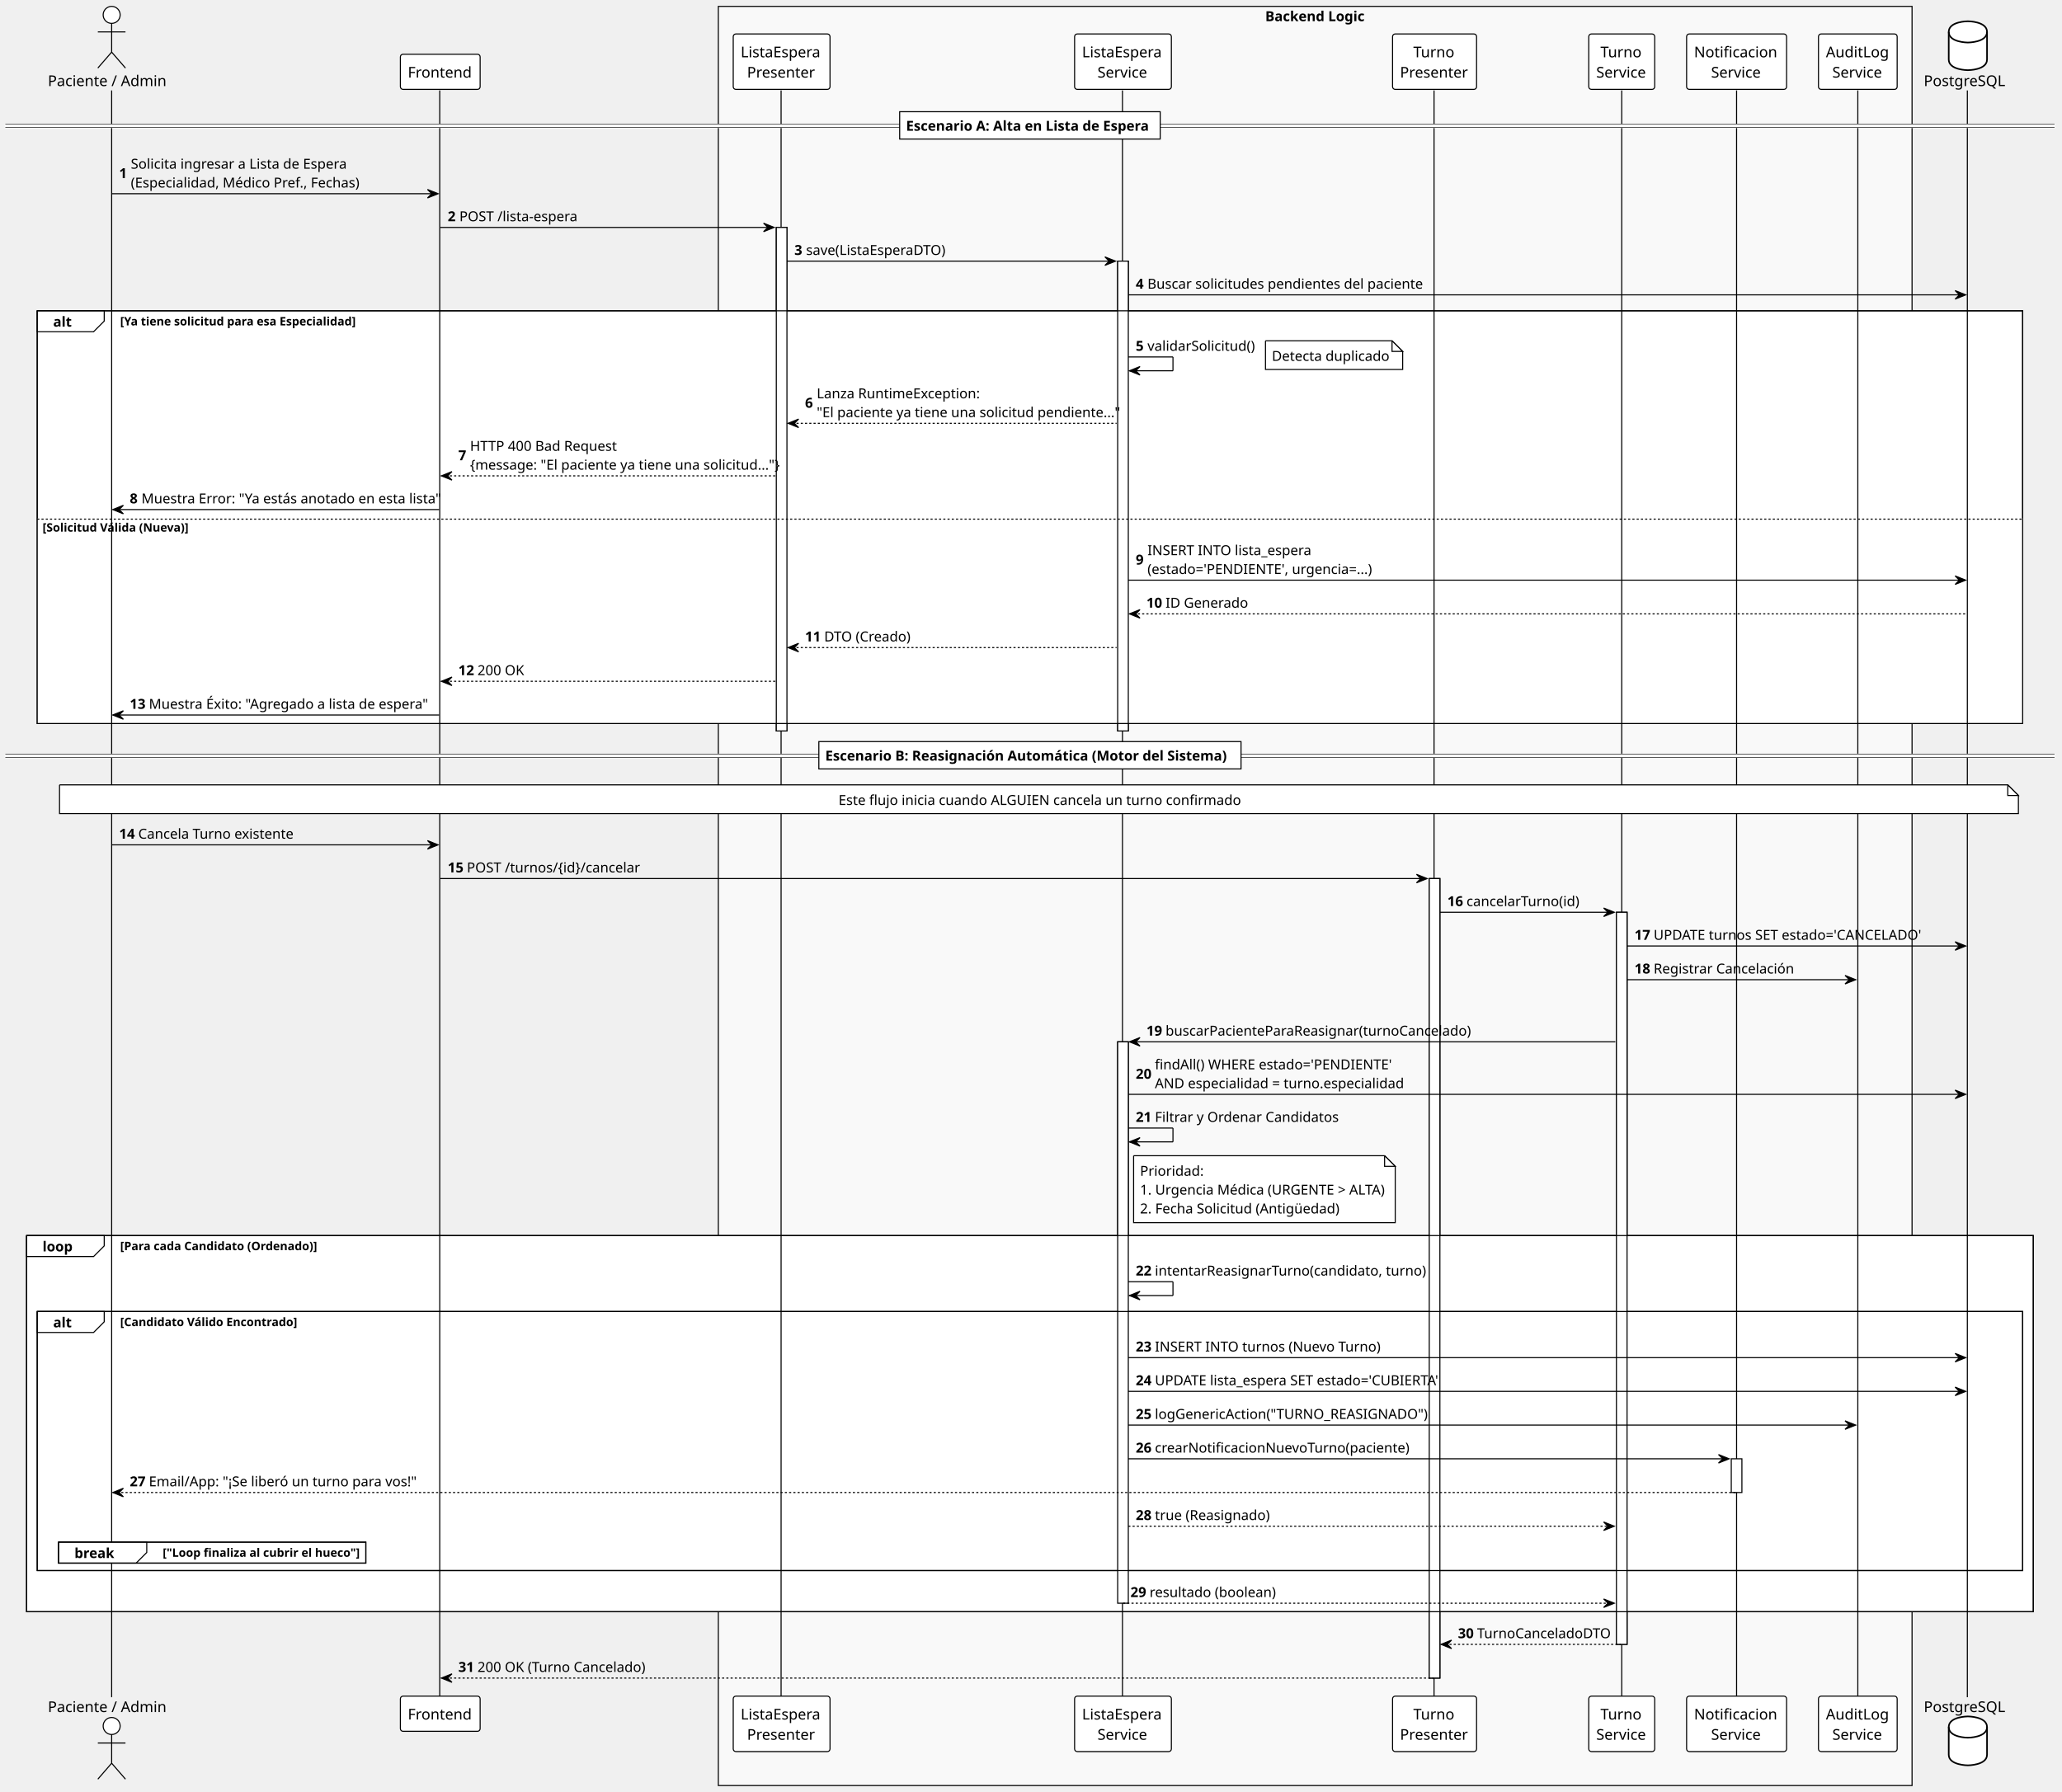
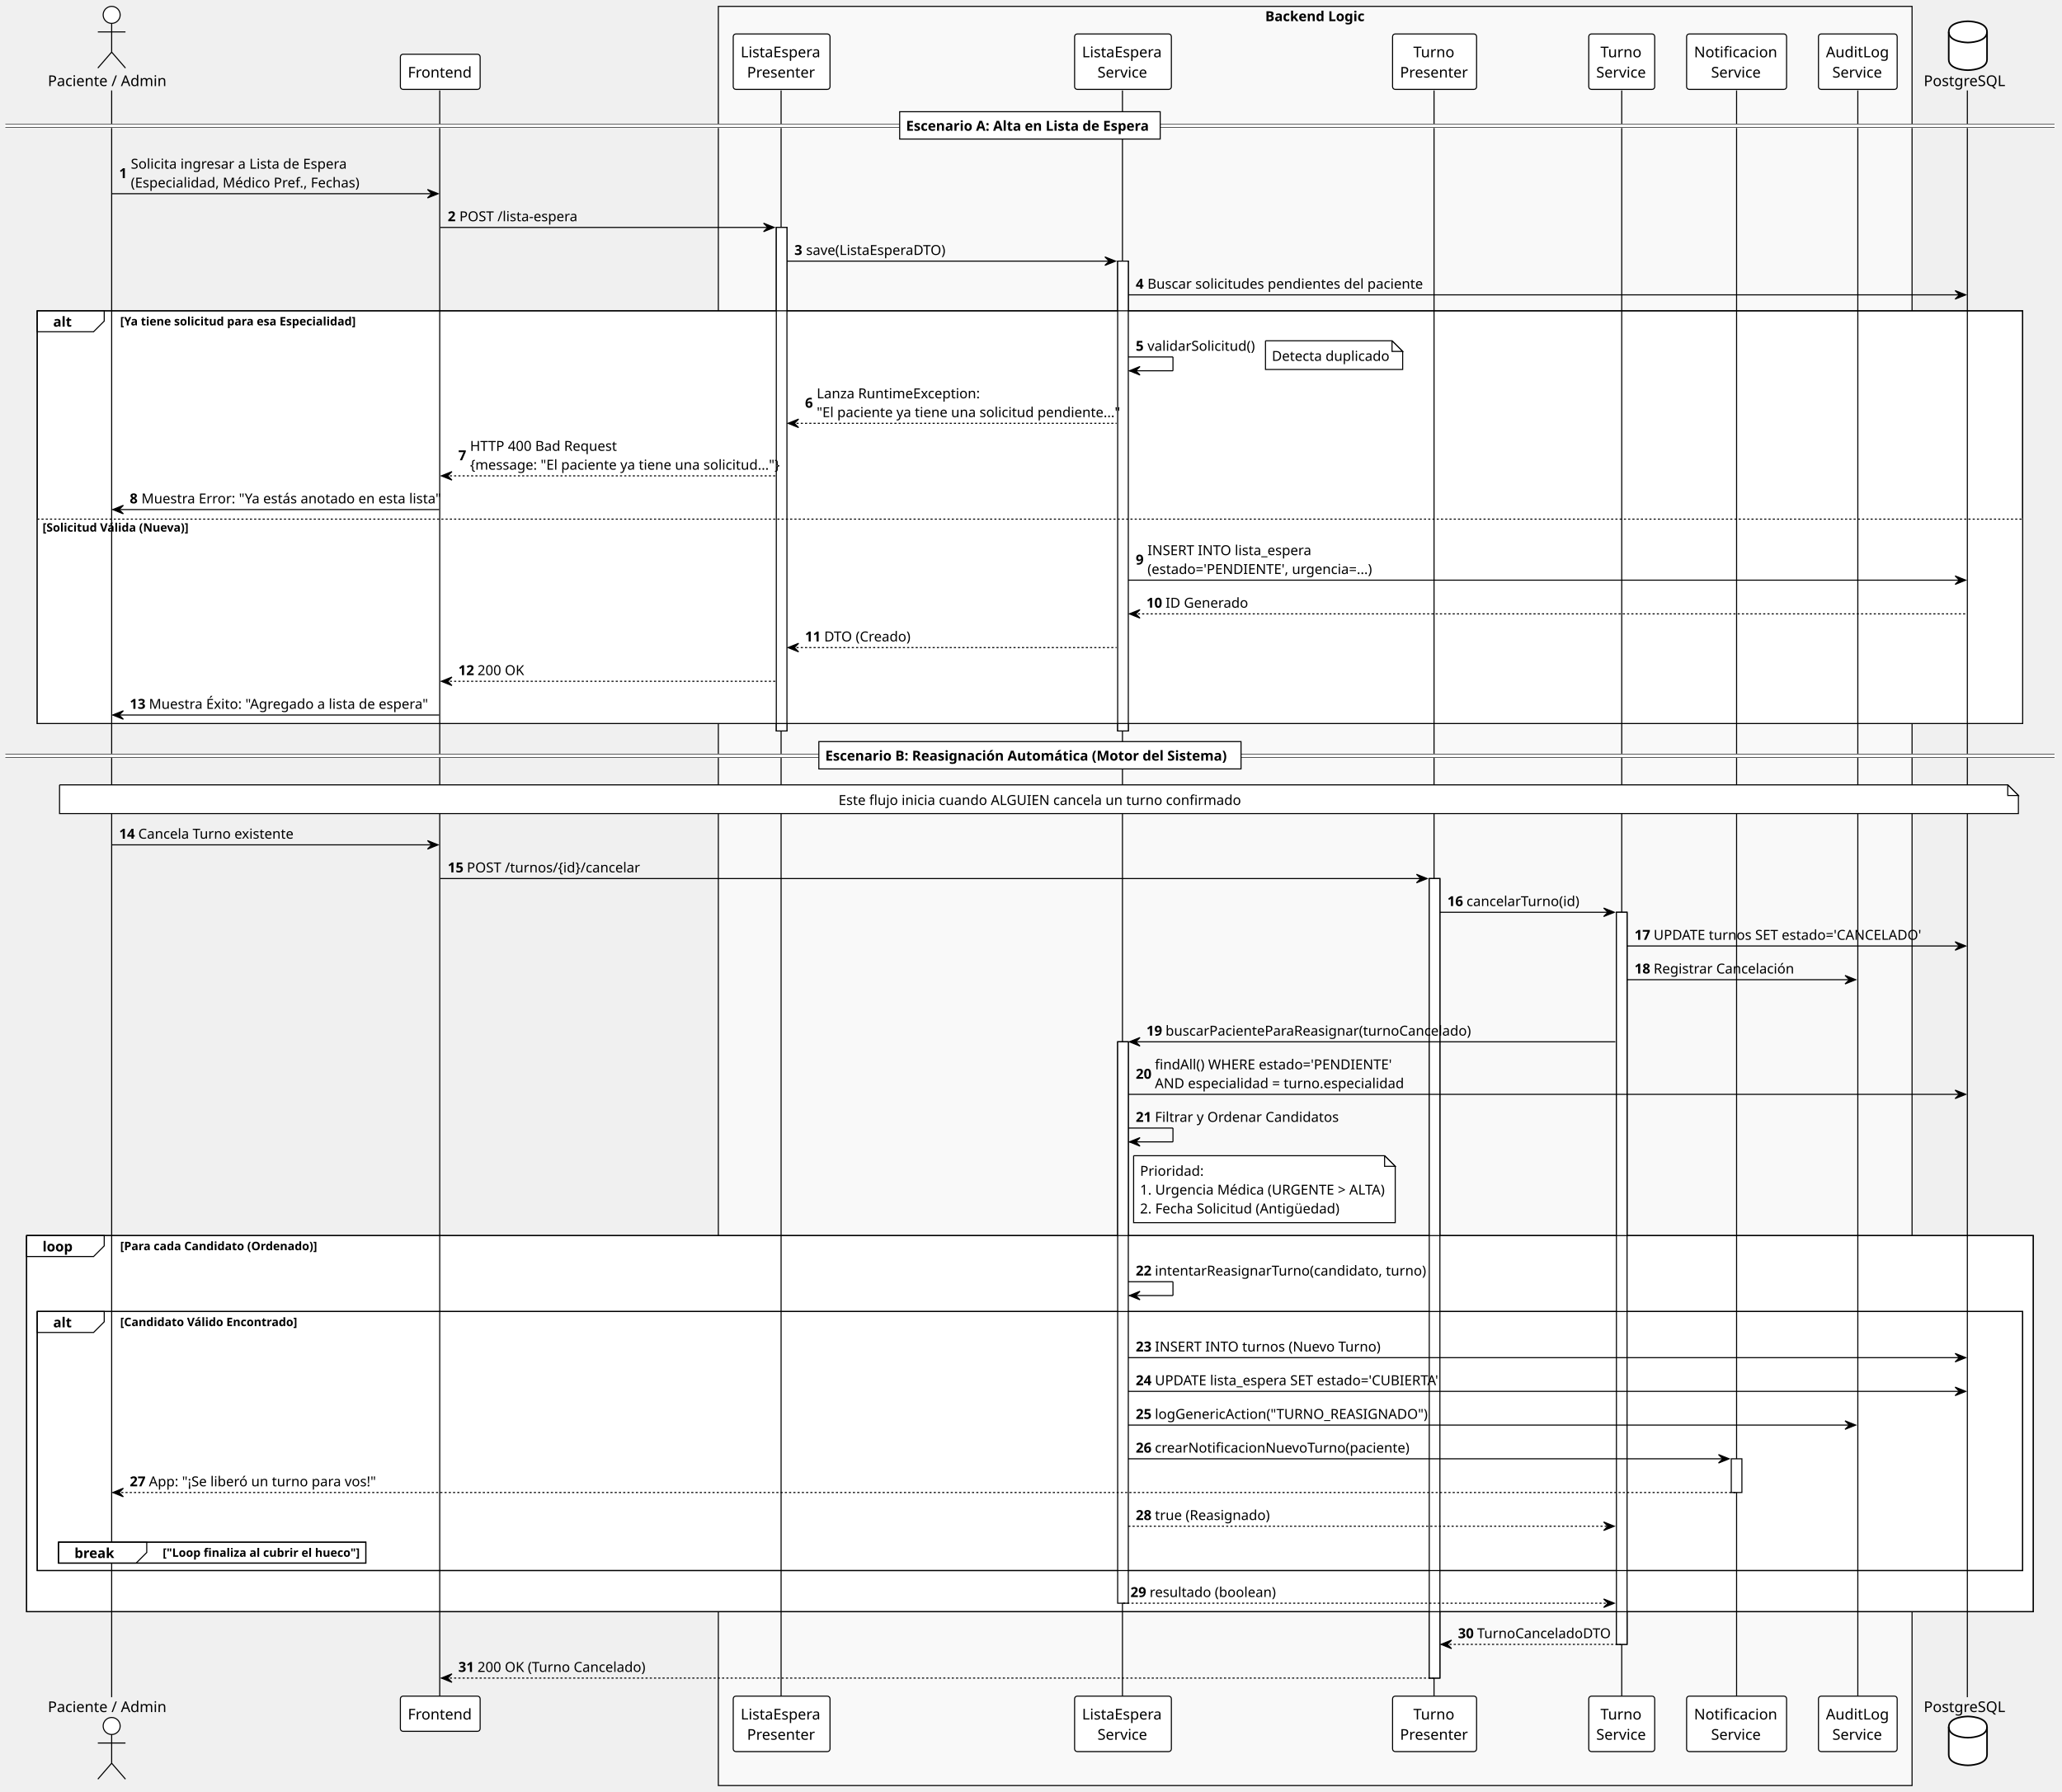
<svg xmlns="http://www.w3.org/2000/svg" contentStyleType="text/css" height="1685px" preserveAspectRatio="none" style="width:1939px;height:1685px;background:#FFFFFF;" version="1.1" viewBox="0 0 1939 1685" width="1939px" zoomAndPan="magnify">
  <defs />
  <g>
    <rect fill="#F9F9F9" height="1673.301" style="stroke:#000000;stroke-width:1.0;" width="1122.5" x="675.5" y="6" />
    <text fill="#000000" font-family="Verdana" font-size="13" font-weight="bold" lengthAdjust="spacing" textLength="94" x="1189.75" y="19.897">Backend Logic</text>
    <rect fill="#FFFFFF" height="473.572" style="stroke:#000000;stroke-width:1.0;" width="10" x="730" y="213.892" />
    <rect fill="#FFFFFF" height="441.866" style="stroke:#000000;stroke-width:1.0;" width="10" x="1051" y="245.598" />
    <rect fill="#FFFFFF" height="528.002" style="stroke:#000000;stroke-width:1.0;" width="10" x="1051" y="979.818" />
    <rect fill="#FFFFFF" height="751.944" style="stroke:#000000;stroke-width:1.0;" width="10" x="1344" y="826.288" />
    <rect fill="#FFFFFF" height="688.532" style="stroke:#000000;stroke-width:1.0;" width="10" x="1520" y="857.994" />
    <rect fill="#FFFFFF" height="31.706" style="stroke:#000000;stroke-width:1.0;" width="10" x="1628" y="1371.996" />
    <rect fill="#FFFFFF" height="388.16" style="stroke:#000000;stroke-width:1.0;" width="1867" x="35" y="292.304" />
    <rect fill="#FFFFFF" height="193.218" style="stroke:none;stroke-width:1.0;" width="1867" x="35" y="487.246" />
    <rect fill="#FFFFFF" height="353.766" style="stroke:#000000;stroke-width:1.0;" width="1887" x="25" y="1162.054" />
    <rect fill="#FFFFFF" height="243.648" style="stroke:#000000;stroke-width:1.0;" width="1867" x="35" y="1233.466" />
    <rect fill="#FFFFFF" height="19.706" style="stroke:#000000;stroke-width:1.0;" width="289" x="55" y="1450.409" />
    <line style="stroke:#000000;stroke-width:1.0;" x1="105" x2="105" y1="85.068" y2="1596.233" />
    <line style="stroke:#000000;stroke-width:1.0;" x1="413.5" x2="413.5" y1="85.068" y2="1596.233" />
    <line style="stroke:#000000;stroke-width:1.0;" x1="734.5" x2="734.5" y1="85.068" y2="1596.233" />
    <line style="stroke:#000000;stroke-width:1.0;" x1="1055.5" x2="1055.5" y1="85.068" y2="1596.233" />
    <line style="stroke:#000000;stroke-width:1.0;" x1="1348.5" x2="1348.5" y1="85.068" y2="1596.233" />
    <line style="stroke:#000000;stroke-width:1.0;" x1="1525" x2="1525" y1="85.068" y2="1596.233" />
    <line style="stroke:#000000;stroke-width:1.0;" x1="1633" x2="1633" y1="85.068" y2="1596.233" />
    <line style="stroke:#000000;stroke-width:1.0;" x1="1747" x2="1747" y1="85.068" y2="1596.233" />
    <line style="stroke:#000000;stroke-width:1.0;" x1="1850" x2="1850" y1="85.068" y2="1596.233" />
    <text fill="#000000" font-family="Verdana" font-size="14" lengthAdjust="spacing" textLength="114" x="45" y="80.966">Paciente / Admin</text>
    <ellipse cx="105" cy="14" fill="#FFFFFF" rx="8" ry="8" style="stroke:#000000;stroke-width:1.0;" />
    <path d="M105,22 L105,49 M92,30 L118,30 M105,49 L92,64 M105,49 L118,64 " fill="none" style="stroke:#000000;stroke-width:1.0;" />
    <text fill="#000000" font-family="Verdana" font-size="14" lengthAdjust="spacing" textLength="114" x="45" y="1610.198">Paciente / Admin</text>
    <ellipse cx="105" cy="1623.301" fill="#FFFFFF" rx="8" ry="8" style="stroke:#000000;stroke-width:1.0;" />
    <path d="M105,1631.301 L105,1658.301 M92,1639.301 L118,1639.301 M105,1658.301 L92,1673.301 M105,1658.301 L118,1673.301 " fill="none" style="stroke:#000000;stroke-width:1.0;" />
    <rect fill="#FFFFFF" height="33.068" rx="2.5" ry="2.5" style="stroke:#000000;stroke-width:1.0;" width="75" x="376.5" y="51" />
    <text fill="#000000" font-family="Verdana" font-size="14" lengthAdjust="spacing" textLength="61" x="383.5" y="72.966">Frontend</text>
    <rect fill="#FFFFFF" height="33.068" rx="2.5" ry="2.5" style="stroke:#000000;stroke-width:1.0;" width="75" x="376.5" y="1595.233" />
    <text fill="#000000" font-family="Verdana" font-size="14" lengthAdjust="spacing" textLength="61" x="383.5" y="1617.198">Frontend</text>
    <rect fill="#FFFFFF" height="52.136" rx="2.5" ry="2.5" style="stroke:#000000;stroke-width:1.0;" width="91" x="689.5" y="31.932" />
    <text fill="#000000" font-family="Verdana" font-size="14" lengthAdjust="spacing" textLength="77" x="696.5" y="53.898">ListaEspera</text>
    <text fill="#000000" font-family="Verdana" font-size="14" lengthAdjust="spacing" textLength="65" x="702.5" y="72.966">Presenter</text>
    <rect fill="#FFFFFF" height="52.136" rx="2.5" ry="2.5" style="stroke:#000000;stroke-width:1.0;" width="91" x="689.5" y="1595.233" />
    <text fill="#000000" font-family="Verdana" font-size="14" lengthAdjust="spacing" textLength="77" x="696.5" y="1617.198">ListaEspera</text>
    <text fill="#000000" font-family="Verdana" font-size="14" lengthAdjust="spacing" textLength="65" x="702.5" y="1636.266">Presenter</text>
    <rect fill="#FFFFFF" height="52.136" rx="2.5" ry="2.5" style="stroke:#000000;stroke-width:1.0;" width="91" x="1010.5" y="31.932" />
    <text fill="#000000" font-family="Verdana" font-size="14" lengthAdjust="spacing" textLength="77" x="1017.5" y="53.898">ListaEspera</text>
    <text fill="#000000" font-family="Verdana" font-size="14" lengthAdjust="spacing" textLength="48" x="1032" y="72.966">Service</text>
    <rect fill="#FFFFFF" height="52.136" rx="2.5" ry="2.5" style="stroke:#000000;stroke-width:1.0;" width="91" x="1010.5" y="1595.233" />
    <text fill="#000000" font-family="Verdana" font-size="14" lengthAdjust="spacing" textLength="77" x="1017.5" y="1617.198">ListaEspera</text>
    <text fill="#000000" font-family="Verdana" font-size="14" lengthAdjust="spacing" textLength="48" x="1032" y="1636.266">Service</text>
    <rect fill="#FFFFFF" height="52.136" rx="2.5" ry="2.5" style="stroke:#000000;stroke-width:1.0;" width="79" x="1309.5" y="31.932" />
    <text fill="#000000" font-family="Verdana" font-size="14" lengthAdjust="spacing" textLength="40" x="1329" y="53.898">Turno</text>
    <text fill="#000000" font-family="Verdana" font-size="14" lengthAdjust="spacing" textLength="65" x="1316.5" y="72.966">Presenter</text>
    <rect fill="#FFFFFF" height="52.136" rx="2.5" ry="2.5" style="stroke:#000000;stroke-width:1.0;" width="79" x="1309.5" y="1595.233" />
    <text fill="#000000" font-family="Verdana" font-size="14" lengthAdjust="spacing" textLength="40" x="1329" y="1617.198">Turno</text>
    <text fill="#000000" font-family="Verdana" font-size="14" lengthAdjust="spacing" textLength="65" x="1316.5" y="1636.266">Presenter</text>
    <rect fill="#FFFFFF" height="52.136" rx="2.5" ry="2.5" style="stroke:#000000;stroke-width:1.0;" width="62" x="1494" y="31.932" />
    <text fill="#000000" font-family="Verdana" font-size="14" lengthAdjust="spacing" textLength="40" x="1505" y="53.898">Turno</text>
    <text fill="#000000" font-family="Verdana" font-size="14" lengthAdjust="spacing" textLength="48" x="1501" y="72.966">Service</text>
    <rect fill="#FFFFFF" height="52.136" rx="2.5" ry="2.5" style="stroke:#000000;stroke-width:1.0;" width="62" x="1494" y="1595.233" />
    <text fill="#000000" font-family="Verdana" font-size="14" lengthAdjust="spacing" textLength="40" x="1505" y="1617.198">Turno</text>
    <text fill="#000000" font-family="Verdana" font-size="14" lengthAdjust="spacing" textLength="48" x="1501" y="1636.266">Service</text>
    <rect fill="#FFFFFF" height="52.136" rx="2.5" ry="2.5" style="stroke:#000000;stroke-width:1.0;" width="94" x="1586" y="31.932" />
    <text fill="#000000" font-family="Verdana" font-size="14" lengthAdjust="spacing" textLength="80" x="1593" y="53.898">Notificacion</text>
    <text fill="#000000" font-family="Verdana" font-size="14" lengthAdjust="spacing" textLength="48" x="1609" y="72.966">Service</text>
    <rect fill="#FFFFFF" height="52.136" rx="2.5" ry="2.5" style="stroke:#000000;stroke-width:1.0;" width="94" x="1586" y="1595.233" />
    <text fill="#000000" font-family="Verdana" font-size="14" lengthAdjust="spacing" textLength="80" x="1593" y="1617.198">Notificacion</text>
    <text fill="#000000" font-family="Verdana" font-size="14" lengthAdjust="spacing" textLength="48" x="1609" y="1636.266">Service</text>
    <rect fill="#FFFFFF" height="52.136" rx="2.5" ry="2.5" style="stroke:#000000;stroke-width:1.0;" width="74" x="1710" y="31.932" />
    <text fill="#000000" font-family="Verdana" font-size="14" lengthAdjust="spacing" textLength="60" x="1717" y="53.898">AuditLog</text>
    <text fill="#000000" font-family="Verdana" font-size="14" lengthAdjust="spacing" textLength="48" x="1723" y="72.966">Service</text>
    <rect fill="#FFFFFF" height="52.136" rx="2.5" ry="2.5" style="stroke:#000000;stroke-width:1.0;" width="74" x="1710" y="1595.233" />
    <text fill="#000000" font-family="Verdana" font-size="14" lengthAdjust="spacing" textLength="60" x="1717" y="1617.198">AuditLog</text>
    <text fill="#000000" font-family="Verdana" font-size="14" lengthAdjust="spacing" textLength="48" x="1723" y="1636.266">Service</text>
    <text fill="#000000" font-family="Verdana" font-size="14" lengthAdjust="spacing" textLength="77" x="1809" y="80.966">PostgreSQL</text>
    <path d="M1832.5,30 C1832.5,20 1850.5,20 1850.5,20 C1850.5,20 1868.5,20 1868.5,30 L1868.5,56 C1868.5,66 1850.5,66 1850.5,66 C1850.5,66 1832.5,66 1832.5,56 L1832.5,30 " fill="#FFFFFF" style="stroke:#000000;stroke-width:1.5;" />
    <path d="M1832.5,30 C1832.5,40 1850.5,40 1850.5,40 C1850.5,40 1868.5,40 1868.5,30 " fill="none" style="stroke:#000000;stroke-width:1.5;" />
    <text fill="#000000" font-family="Verdana" font-size="14" lengthAdjust="spacing" textLength="77" x="1809" y="1610.198">PostgreSQL</text>
    <path d="M1832.5,1624.301 C1832.5,1614.301 1850.5,1614.301 1850.5,1614.301 C1850.5,1614.301 1868.5,1614.301 1868.5,1624.301 L1868.5,1650.301 C1868.5,1660.301 1850.5,1660.301 1850.5,1660.301 C1850.5,1660.301 1832.5,1660.301 1832.5,1650.301 L1832.5,1624.301 " fill="#FFFFFF" style="stroke:#000000;stroke-width:1.5;" />
    <path d="M1832.5,1624.301 C1832.5,1634.301 1850.5,1634.301 1850.5,1634.301 C1850.5,1634.301 1868.5,1634.301 1868.5,1624.301 " fill="none" style="stroke:#000000;stroke-width:1.5;" />
    <rect fill="#FFFFFF" height="473.572" style="stroke:#000000;stroke-width:1.0;" width="10" x="730" y="213.892" />
    <rect fill="#FFFFFF" height="441.866" style="stroke:#000000;stroke-width:1.0;" width="10" x="1051" y="245.598" />
    <rect fill="#FFFFFF" height="528.002" style="stroke:#000000;stroke-width:1.0;" width="10" x="1051" y="979.818" />
    <rect fill="#FFFFFF" height="751.944" style="stroke:#000000;stroke-width:1.0;" width="10" x="1344" y="826.288" />
    <rect fill="#FFFFFF" height="688.532" style="stroke:#000000;stroke-width:1.0;" width="10" x="1520" y="857.994" />
    <rect fill="#FFFFFF" height="31.706" style="stroke:#000000;stroke-width:1.0;" width="10" x="1628" y="1371.996" />
    <rect fill="#FFFFFF" height="3" style="stroke:#FFFFFF;stroke-width:1.0;" width="1927" x="5" y="116.921" />
    <line style="stroke:#000000;stroke-width:0.5;" x1="5" x2="1932" y1="116.921" y2="116.921" />
    <line style="stroke:#000000;stroke-width:0.5;" x1="5" x2="1932" y1="119.921" y2="119.921" />
    <rect fill="#FFFFFF" height="25.706" style="stroke:#000000;stroke-width:1.0;" width="245" x="846" y="105.068" />
    <text fill="#000000" font-family="Verdana" font-size="13" font-weight="bold" lengthAdjust="spacing" textLength="228" x="852" y="122.965">Escenario A: Alta en Lista de Espera</text>
    <polygon fill="#000000" points="402,178.186,412,182.186,402,186.186,406,182.186" style="stroke:#000000;stroke-width:1.0;" />
    <line style="stroke:#000000;stroke-width:1.0;" x1="105" x2="408" y1="182.186" y2="182.186" />
    <text fill="#000000" font-family="Verdana" font-size="13" font-weight="bold" lengthAdjust="spacing" textLength="7" x="112" y="167.524">1</text>
    <text fill="#000000" font-family="Verdana" font-size="13" lengthAdjust="spacing" textLength="196" x="123" y="158.671">Solicita ingresar a Lista de Espera</text>
    <text fill="#000000" font-family="Verdana" font-size="13" lengthAdjust="spacing" textLength="208" x="123" y="176.377">(Especialidad, Médico Pref., Fechas)</text>
    <polygon fill="#000000" points="718,209.892,728,213.892,718,217.892,722,213.892" style="stroke:#000000;stroke-width:1.0;" />
    <line style="stroke:#000000;stroke-width:1.0;" x1="414" x2="724" y1="213.892" y2="213.892" />
    <text fill="#000000" font-family="Verdana" font-size="13" font-weight="bold" lengthAdjust="spacing" textLength="7" x="421" y="208.083">2</text>
    <text fill="#000000" font-family="Verdana" font-size="13" lengthAdjust="spacing" textLength="108" x="432" y="208.083">POST /lista-espera</text>
    <polygon fill="#000000" points="1039,241.598,1049,245.598,1039,249.598,1043,245.598" style="stroke:#000000;stroke-width:1.0;" />
    <line style="stroke:#000000;stroke-width:1.0;" x1="740" x2="1045" y1="245.598" y2="245.598" />
    <text fill="#000000" font-family="Verdana" font-size="13" font-weight="bold" lengthAdjust="spacing" textLength="7" x="747" y="239.789">3</text>
    <text fill="#000000" font-family="Verdana" font-size="13" lengthAdjust="spacing" textLength="129" x="758" y="239.789">save(ListaEsperaDTO)</text>
    <polygon fill="#000000" points="1838.5,273.304,1848.5,277.304,1838.5,281.304,1842.5,277.304" style="stroke:#000000;stroke-width:1.0;" />
    <line style="stroke:#000000;stroke-width:1.0;" x1="1061" x2="1844.5" y1="277.304" y2="277.304" />
    <text fill="#000000" font-family="Verdana" font-size="13" font-weight="bold" lengthAdjust="spacing" textLength="7" x="1068" y="271.495">4</text>
    <text fill="#000000" font-family="Verdana" font-size="13" lengthAdjust="spacing" textLength="251" x="1079" y="271.495">Buscar solicitudes pendientes del paciente</text>
    <path d="M35,292.304 L98,292.304 L98,302.01 L88,312.01 L35,312.01 L35,292.304 " fill="#FFFFFF" style="stroke:#000000;stroke-width:1.0;" />
    <rect fill="none" height="388.16" style="stroke:#000000;stroke-width:1.0;" width="1867" x="35" y="292.304" />
    <text fill="#000000" font-family="Verdana" font-size="13" font-weight="bold" lengthAdjust="spacing" textLength="18" x="50" y="307.201">alt</text>
    <text fill="#000000" font-family="Verdana" font-size="11" font-weight="bold" lengthAdjust="spacing" textLength="225" x="113" y="306.063">[Ya tiene solicitud para esa Especialidad]</text>
    <line style="stroke:#000000;stroke-width:1.0;" x1="1061" x2="1103" y1="335.716" y2="335.716" />
    <line style="stroke:#000000;stroke-width:1.0;" x1="1103" x2="1103" y1="335.716" y2="348.716" />
    <line style="stroke:#000000;stroke-width:1.0;" x1="1062" x2="1103" y1="348.716" y2="348.716" />
    <polygon fill="#000000" points="1072,344.716,1062,348.716,1072,352.716,1068,348.716" style="stroke:#000000;stroke-width:1.0;" />
    <text fill="#000000" font-family="Verdana" font-size="13" font-weight="bold" lengthAdjust="spacing" textLength="7" x="1068" y="329.907">5</text>
    <text fill="#000000" font-family="Verdana" font-size="13" lengthAdjust="spacing" textLength="99" x="1079" y="329.907">validarSolicitud()</text>
    <path d="M1190,320.51 L1190,347.51 L1319,347.51 L1319,330.51 L1309,320.51 L1190,320.51 " fill="#FFFFFF" style="stroke:#000000;stroke-width:1.0;" />
    <path d="M1309,320.51 L1309,330.51 L1319,330.51 L1309,320.51 " fill="#FFFFFF" style="stroke:#000000;stroke-width:1.0;" />
    <text fill="#000000" font-family="Verdana" font-size="13" lengthAdjust="spacing" textLength="108" x="1196" y="339.407">Detecta duplicado</text>
    <polygon fill="#000000" points="751,394.128,741,398.128,751,402.128,747,398.128" style="stroke:#000000;stroke-width:1.0;" />
    <line style="stroke:#000000;stroke-width:1.0;stroke-dasharray:2.0,2.0;" x1="745" x2="1050" y1="398.128" y2="398.128" />
    <text fill="#000000" font-family="Verdana" font-size="13" font-weight="bold" lengthAdjust="spacing" textLength="7" x="757" y="383.466">6</text>
    <text fill="#000000" font-family="Verdana" font-size="13" lengthAdjust="spacing" textLength="151" x="768" y="374.613">Lanza RuntimeException:</text>
    <text fill="#000000" font-family="Verdana" font-size="13" lengthAdjust="spacing" textLength="276" x="768" y="392.319">"El paciente ya tiene una solicitud pendiente..."</text>
    <polygon fill="#000000" points="425,443.54,415,447.54,425,451.54,421,447.54" style="stroke:#000000;stroke-width:1.0;" />
    <line style="stroke:#000000;stroke-width:1.0;stroke-dasharray:2.0,2.0;" x1="419" x2="729" y1="447.54" y2="447.54" />
    <text fill="#000000" font-family="Verdana" font-size="13" font-weight="bold" lengthAdjust="spacing" textLength="7" x="431" y="432.878">7</text>
    <text fill="#000000" font-family="Verdana" font-size="13" lengthAdjust="spacing" textLength="134" x="442" y="424.025">HTTP 400 Bad Request</text>
    <text fill="#000000" font-family="Verdana" font-size="13" lengthAdjust="spacing" textLength="281" x="442" y="441.731">{message: "El paciente ya tiene una solicitud..."}</text>
    <polygon fill="#000000" points="116,475.246,106,479.246,116,483.246,112,479.246" style="stroke:#000000;stroke-width:1.0;" />
    <line style="stroke:#000000;stroke-width:1.0;" x1="110" x2="413" y1="479.246" y2="479.246" />
    <text fill="#000000" font-family="Verdana" font-size="13" font-weight="bold" lengthAdjust="spacing" textLength="7" x="122" y="473.437">8</text>
    <text fill="#000000" font-family="Verdana" font-size="13" lengthAdjust="spacing" textLength="274" x="133" y="473.437">Muestra Error: "Ya estás anotado en esta lista"</text>
    <line style="stroke:#000000;stroke-width:1.0;stroke-dasharray:2.0,2.0;" x1="35" x2="1902" y1="488.246" y2="488.246" />
    <text fill="#000000" font-family="Verdana" font-size="11" font-weight="bold" lengthAdjust="spacing" textLength="139" x="40" y="500.005">[Solicitud Válida (Nueva)]</text>
    <polygon fill="#000000" points="1838.5,541.64,1848.5,545.64,1838.5,549.64,1842.5,545.64" style="stroke:#000000;stroke-width:1.0;" />
    <line style="stroke:#000000;stroke-width:1.0;" x1="1061" x2="1844.5" y1="545.64" y2="545.64" />
    <text fill="#000000" font-family="Verdana" font-size="13" font-weight="bold" lengthAdjust="spacing" textLength="7" x="1068" y="530.978">9</text>
    <text fill="#000000" font-family="Verdana" font-size="13" lengthAdjust="spacing" textLength="150" x="1079" y="522.125">INSERT INTO lista_espera</text>
    <text fill="#000000" font-family="Verdana" font-size="13" lengthAdjust="spacing" textLength="205" x="1079" y="539.831">(estado='PENDIENTE', urgencia=...)</text>
    <polygon fill="#000000" points="1072,573.346,1062,577.346,1072,581.346,1068,577.346" style="stroke:#000000;stroke-width:1.0;" />
    <line style="stroke:#000000;stroke-width:1.0;stroke-dasharray:2.0,2.0;" x1="1066" x2="1849.5" y1="577.346" y2="577.346" />
    <text fill="#000000" font-family="Verdana" font-size="13" font-weight="bold" lengthAdjust="spacing" textLength="14" x="1078" y="571.537">10</text>
    <text fill="#000000" font-family="Verdana" font-size="13" lengthAdjust="spacing" textLength="75" x="1096" y="571.537">ID Generado</text>
    <polygon fill="#000000" points="751,605.052,741,609.052,751,613.052,747,609.052" style="stroke:#000000;stroke-width:1.0;" />
    <line style="stroke:#000000;stroke-width:1.0;stroke-dasharray:2.0,2.0;" x1="745" x2="1050" y1="609.052" y2="609.052" />
    <text fill="#000000" font-family="Verdana" font-size="13" font-weight="bold" lengthAdjust="spacing" textLength="14" x="757" y="603.243">11</text>
    <text fill="#000000" font-family="Verdana" font-size="13" lengthAdjust="spacing" textLength="80" x="775" y="603.243">DTO (Creado)</text>
    <polygon fill="#000000" points="425,636.758,415,640.758,425,644.758,421,640.758" style="stroke:#000000;stroke-width:1.0;" />
    <line style="stroke:#000000;stroke-width:1.0;stroke-dasharray:2.0,2.0;" x1="419" x2="729" y1="640.758" y2="640.758" />
    <text fill="#000000" font-family="Verdana" font-size="13" font-weight="bold" lengthAdjust="spacing" textLength="14" x="431" y="634.949">12</text>
    <text fill="#000000" font-family="Verdana" font-size="13" lengthAdjust="spacing" textLength="42" x="449" y="634.949">200 OK</text>
    <polygon fill="#000000" points="116,668.464,106,672.464,116,676.464,112,672.464" style="stroke:#000000;stroke-width:1.0;" />
    <line style="stroke:#000000;stroke-width:1.0;" x1="110" x2="413" y1="672.464" y2="672.464" />
    <text fill="#000000" font-family="Verdana" font-size="13" font-weight="bold" lengthAdjust="spacing" textLength="14" x="122" y="666.655">13</text>
    <text fill="#000000" font-family="Verdana" font-size="13" lengthAdjust="spacing" textLength="256" x="140" y="666.655">Muestra Éxito: "Agregado a lista de espera"</text>
    <rect fill="#FFFFFF" height="3" style="stroke:#FFFFFF;stroke-width:1.0;" width="1927" x="5" y="709.317" />
    <line style="stroke:#000000;stroke-width:0.5;" x1="5" x2="1932" y1="709.317" y2="709.317" />
    <line style="stroke:#000000;stroke-width:0.5;" x1="5" x2="1932" y1="712.317" y2="712.317" />
    <rect fill="#FFFFFF" height="25.706" style="stroke:#000000;stroke-width:1.0;" width="397" x="770" y="697.464" />
    <text fill="#000000" font-family="Verdana" font-size="13" font-weight="bold" lengthAdjust="spacing" textLength="380" x="776" y="715.361">Escenario B: Reasignación Automática (Motor del Sistema)</text>
    <path d="M56,738.17 L56,765.17 L1898,765.17 L1898,748.17 L1888,738.17 L56,738.17 " fill="#FFFFFF" style="stroke:#000000;stroke-width:1.0;" />
    <path d="M1888,738.17 L1888,748.17 L1898,748.17 L1888,738.17 " fill="#FFFFFF" style="stroke:#000000;stroke-width:1.0;" />
    <text fill="#000000" font-family="Verdana" font-size="13" lengthAdjust="spacing" textLength="368" x="788.5" y="757.067">Este flujo inicia cuando ALGUIEN cancela un turno confirmado</text>
    <polygon fill="#000000" points="402,790.582,412,794.582,402,798.582,406,794.582" style="stroke:#000000;stroke-width:1.0;" />
    <line style="stroke:#000000;stroke-width:1.0;" x1="105" x2="408" y1="794.582" y2="794.582" />
    <text fill="#000000" font-family="Verdana" font-size="13" font-weight="bold" lengthAdjust="spacing" textLength="14" x="112" y="788.773">14</text>
    <text fill="#000000" font-family="Verdana" font-size="13" lengthAdjust="spacing" textLength="143" x="130" y="788.773">Cancela Turno existente</text>
    <polygon fill="#000000" points="1332,822.288,1342,826.288,1332,830.288,1336,826.288" style="stroke:#000000;stroke-width:1.0;" />
    <line style="stroke:#000000;stroke-width:1.0;" x1="414" x2="1338" y1="826.288" y2="826.288" />
    <text fill="#000000" font-family="Verdana" font-size="13" font-weight="bold" lengthAdjust="spacing" textLength="14" x="421" y="820.479">15</text>
    <text fill="#000000" font-family="Verdana" font-size="13" lengthAdjust="spacing" textLength="160" x="439" y="820.479">POST /turnos/{id}/cancelar</text>
    <polygon fill="#000000" points="1508,853.994,1518,857.994,1508,861.994,1512,857.994" style="stroke:#000000;stroke-width:1.0;" />
    <line style="stroke:#000000;stroke-width:1.0;" x1="1354" x2="1514" y1="857.994" y2="857.994" />
    <text fill="#000000" font-family="Verdana" font-size="13" font-weight="bold" lengthAdjust="spacing" textLength="14" x="1361" y="852.185">16</text>
    <text fill="#000000" font-family="Verdana" font-size="13" lengthAdjust="spacing" textLength="104" x="1379" y="852.185">cancelarTurno(id)</text>
    <polygon fill="#000000" points="1838.5,885.7,1848.5,889.7,1838.5,893.7,1842.5,889.7" style="stroke:#000000;stroke-width:1.0;" />
    <line style="stroke:#000000;stroke-width:1.0;" x1="1530" x2="1844.5" y1="889.7" y2="889.7" />
    <text fill="#000000" font-family="Verdana" font-size="13" font-weight="bold" lengthAdjust="spacing" textLength="14" x="1537" y="883.891">17</text>
    <text fill="#000000" font-family="Verdana" font-size="13" lengthAdjust="spacing" textLength="248" x="1555" y="883.891">UPDATE turnos SET estado='CANCELADO'</text>
    <polygon fill="#000000" points="1735,917.406,1745,921.406,1735,925.406,1739,921.406" style="stroke:#000000;stroke-width:1.0;" />
    <line style="stroke:#000000;stroke-width:1.0;" x1="1530" x2="1741" y1="921.406" y2="921.406" />
    <text fill="#000000" font-family="Verdana" font-size="13" font-weight="bold" lengthAdjust="spacing" textLength="14" x="1537" y="915.597">18</text>
    <text fill="#000000" font-family="Verdana" font-size="13" lengthAdjust="spacing" textLength="128" x="1555" y="915.597">Registrar Cancelación</text>
    <polygon fill="#000000" points="1072,975.818,1062,979.818,1072,983.818,1068,979.818" style="stroke:#000000;stroke-width:1.0;" />
    <line style="stroke:#000000;stroke-width:1.0;" x1="1066" x2="1519" y1="979.818" y2="979.818" />
    <text fill="#000000" font-family="Verdana" font-size="13" font-weight="bold" lengthAdjust="spacing" textLength="14" x="1078" y="974.009">19</text>
    <text fill="#000000" font-family="Verdana" font-size="13" lengthAdjust="spacing" textLength="281" x="1096" y="974.009">buscarPacienteParaReasignar(turnoCancelado)</text>
    <polygon fill="#000000" points="1838.5,1025.23,1848.5,1029.23,1838.5,1033.23,1842.5,1029.23" style="stroke:#000000;stroke-width:1.0;" />
    <line style="stroke:#000000;stroke-width:1.0;" x1="1061" x2="1844.5" y1="1029.23" y2="1029.23" />
    <text fill="#000000" font-family="Verdana" font-size="13" font-weight="bold" lengthAdjust="spacing" textLength="14" x="1068" y="1014.568">20</text>
    <text fill="#000000" font-family="Verdana" font-size="13" lengthAdjust="spacing" textLength="218" x="1086" y="1005.715">findAll() WHERE estado='PENDIENTE'</text>
    <text fill="#000000" font-family="Verdana" font-size="13" lengthAdjust="spacing" textLength="226" x="1086" y="1023.421">AND especialidad = turno.especialidad</text>
    <line style="stroke:#000000;stroke-width:1.0;" x1="1061" x2="1103" y1="1060.936" y2="1060.936" />
    <line style="stroke:#000000;stroke-width:1.0;" x1="1103" x2="1103" y1="1060.936" y2="1073.936" />
    <line style="stroke:#000000;stroke-width:1.0;" x1="1062" x2="1103" y1="1073.936" y2="1073.936" />
    <polygon fill="#000000" points="1072,1069.936,1062,1073.936,1072,1077.936,1068,1073.936" style="stroke:#000000;stroke-width:1.0;" />
    <text fill="#000000" font-family="Verdana" font-size="13" font-weight="bold" lengthAdjust="spacing" textLength="14" x="1068" y="1055.127">21</text>
    <text fill="#000000" font-family="Verdana" font-size="13" lengthAdjust="spacing" textLength="169" x="1086" y="1055.127">Filtrar y Ordenar Candidatos</text>
    <path d="M1066,1086.936 L1066,1149.936 L1312,1149.936 L1312,1096.936 L1302,1086.936 L1066,1086.936 " fill="#FFFFFF" style="stroke:#000000;stroke-width:1.0;" />
    <path d="M1302,1086.936 L1302,1096.936 L1312,1096.936 L1302,1086.936 " fill="#FFFFFF" style="stroke:#000000;stroke-width:1.0;" />
    <text fill="#000000" font-family="Verdana" font-size="13" lengthAdjust="spacing" textLength="58" x="1072" y="1105.833">Prioridad:</text>
    <text fill="#000000" font-family="Verdana" font-size="13" lengthAdjust="spacing" textLength="225" x="1072" y="1123.539">1. Urgencia Médica (URGENTE &gt; ALTA)</text>
    <text fill="#000000" font-family="Verdana" font-size="13" lengthAdjust="spacing" textLength="183" x="1072" y="1141.245">2. Fecha Solicitud (Antigüedad)</text>
    <path d="M25,1162.054 L98,1162.054 L98,1171.76 L88,1181.76 L25,1181.76 L25,1162.054 " fill="#FFFFFF" style="stroke:#000000;stroke-width:1.0;" />
    <rect fill="none" height="353.766" style="stroke:#000000;stroke-width:1.0;" width="1887" x="25" y="1162.054" />
    <text fill="#000000" font-family="Verdana" font-size="13" font-weight="bold" lengthAdjust="spacing" textLength="28" x="40" y="1176.951">loop</text>
    <text fill="#000000" font-family="Verdana" font-size="11" font-weight="bold" lengthAdjust="spacing" textLength="191" x="113" y="1175.813">[Para cada Candidato (Ordenado)]</text>
    <line style="stroke:#000000;stroke-width:1.0;" x1="1061" x2="1103" y1="1205.466" y2="1205.466" />
    <line style="stroke:#000000;stroke-width:1.0;" x1="1103" x2="1103" y1="1205.466" y2="1218.466" />
    <line style="stroke:#000000;stroke-width:1.0;" x1="1062" x2="1103" y1="1218.466" y2="1218.466" />
    <polygon fill="#000000" points="1072,1214.466,1062,1218.466,1072,1222.466,1068,1218.466" style="stroke:#000000;stroke-width:1.0;" />
    <text fill="#000000" font-family="Verdana" font-size="13" font-weight="bold" lengthAdjust="spacing" textLength="14" x="1068" y="1199.657">22</text>
    <text fill="#000000" font-family="Verdana" font-size="13" lengthAdjust="spacing" textLength="251" x="1086" y="1199.657">intentarReasignarTurno(candidato, turno)</text>
    <path d="M35,1233.466 L98,1233.466 L98,1243.172 L88,1253.172 L35,1253.172 L35,1233.466 " fill="#FFFFFF" style="stroke:#000000;stroke-width:1.0;" />
    <rect fill="none" height="243.648" style="stroke:#000000;stroke-width:1.0;" width="1867" x="35" y="1233.466" />
    <text fill="#000000" font-family="Verdana" font-size="13" font-weight="bold" lengthAdjust="spacing" textLength="18" x="50" y="1248.363">alt</text>
    <text fill="#000000" font-family="Verdana" font-size="11" font-weight="bold" lengthAdjust="spacing" textLength="169" x="113" y="1247.225">[Candidato Válido Encontrado]</text>
    <polygon fill="#000000" points="1838.5,1272.878,1848.5,1276.878,1838.5,1280.878,1842.5,1276.878" style="stroke:#000000;stroke-width:1.0;" />
    <line style="stroke:#000000;stroke-width:1.0;" x1="1061" x2="1844.5" y1="1276.878" y2="1276.878" />
    <text fill="#000000" font-family="Verdana" font-size="13" font-weight="bold" lengthAdjust="spacing" textLength="14" x="1068" y="1271.069">23</text>
    <text fill="#000000" font-family="Verdana" font-size="13" lengthAdjust="spacing" textLength="210" x="1086" y="1271.069">INSERT INTO turnos (Nuevo Turno)</text>
    <polygon fill="#000000" points="1838.5,1304.584,1848.5,1308.584,1838.5,1312.584,1842.5,1308.584" style="stroke:#000000;stroke-width:1.0;" />
    <line style="stroke:#000000;stroke-width:1.0;" x1="1061" x2="1844.5" y1="1308.584" y2="1308.584" />
    <text fill="#000000" font-family="Verdana" font-size="13" font-weight="bold" lengthAdjust="spacing" textLength="14" x="1068" y="1302.775">24</text>
    <text fill="#000000" font-family="Verdana" font-size="13" lengthAdjust="spacing" textLength="263" x="1086" y="1302.775">UPDATE lista_espera SET estado='CUBIERTA'</text>
    <polygon fill="#000000" points="1735,1336.291,1745,1340.291,1735,1344.291,1739,1340.291" style="stroke:#000000;stroke-width:1.0;" />
    <line style="stroke:#000000;stroke-width:1.0;" x1="1061" x2="1741" y1="1340.291" y2="1340.291" />
    <text fill="#000000" font-family="Verdana" font-size="13" font-weight="bold" lengthAdjust="spacing" textLength="14" x="1068" y="1334.482">25</text>
    <text fill="#000000" font-family="Verdana" font-size="13" lengthAdjust="spacing" textLength="251" x="1086" y="1334.482">logGenericAction("TURNO_REASIGNADO")</text>
    <polygon fill="#000000" points="1616,1367.996,1626,1371.996,1616,1375.996,1620,1371.996" style="stroke:#000000;stroke-width:1.0;" />
    <line style="stroke:#000000;stroke-width:1.0;" x1="1061" x2="1622" y1="1371.996" y2="1371.996" />
    <text fill="#000000" font-family="Verdana" font-size="13" font-weight="bold" lengthAdjust="spacing" textLength="14" x="1068" y="1366.188">26</text>
    <text fill="#000000" font-family="Verdana" font-size="13" lengthAdjust="spacing" textLength="236" x="1086" y="1366.188">crearNotificacionNuevoTurno(paciente)</text>
    <polygon fill="#000000" points="116,1399.703,106,1403.703,116,1407.703,112,1403.703" style="stroke:#000000;stroke-width:1.0;" />
    <line style="stroke:#000000;stroke-width:1.0;stroke-dasharray:2.0,2.0;" x1="110" x2="1632" y1="1403.703" y2="1403.703" />
    <text fill="#000000" font-family="Verdana" font-size="13" font-weight="bold" lengthAdjust="spacing" textLength="14" x="122" y="1397.893">27</text>
-     <text fill="#000000" font-family="Verdana" font-size="13" lengthAdjust="spacing" textLength="246" x="140" y="1397.893">Email/App: "¡Se liberó un turno para vos!"</text>
+     <text fill="#000000" font-family="Verdana" font-size="13" lengthAdjust="spacing" textLength="209" x="140" y="1397.893">App: "¡Se liberó un turno para vos!"</text>
    <polygon fill="#000000" points="1508,1431.409,1518,1435.409,1508,1439.409,1512,1435.409" style="stroke:#000000;stroke-width:1.0;" />
    <line style="stroke:#000000;stroke-width:1.0;stroke-dasharray:2.0,2.0;" x1="1061" x2="1514" y1="1435.409" y2="1435.409" />
    <text fill="#000000" font-family="Verdana" font-size="13" font-weight="bold" lengthAdjust="spacing" textLength="14" x="1068" y="1429.6">28</text>
    <text fill="#000000" font-family="Verdana" font-size="13" lengthAdjust="spacing" textLength="106" x="1086" y="1429.6">true (Reasignado)</text>
    <path d="M55,1450.409 L138,1450.409 L138,1460.114 L128,1470.114 L55,1470.114 L55,1450.409 " fill="#FFFFFF" style="stroke:#000000;stroke-width:1.0;" />
    <rect fill="none" height="19.706" style="stroke:#000000;stroke-width:1.0;" width="289" x="55" y="1450.409" />
    <text fill="#000000" font-family="Verdana" font-size="13" font-weight="bold" lengthAdjust="spacing" textLength="38" x="70" y="1465.305">break</text>
    <text fill="#000000" font-family="Verdana" font-size="11" font-weight="bold" lengthAdjust="spacing" textLength="186" x="153" y="1464.167">["Loop finaliza al cubrir el hueco"]</text>
    <polygon fill="#000000" points="1508,1503.821,1518,1507.821,1508,1511.821,1512,1507.821" style="stroke:#000000;stroke-width:1.0;" />
    <line style="stroke:#000000;stroke-width:1.0;stroke-dasharray:2.0,2.0;" x1="1056" x2="1514" y1="1507.821" y2="1507.821" />
    <text fill="#000000" font-family="Verdana" font-size="13" font-weight="bold" lengthAdjust="spacing" textLength="14" x="1063" y="1502.012">29</text>
    <text fill="#000000" font-family="Verdana" font-size="13" lengthAdjust="spacing" textLength="117" x="1081" y="1502.012">resultado (boolean)</text>
    <polygon fill="#000000" points="1365,1542.527,1355,1546.527,1365,1550.527,1361,1546.527" style="stroke:#000000;stroke-width:1.0;" />
    <line style="stroke:#000000;stroke-width:1.0;stroke-dasharray:2.0,2.0;" x1="1359" x2="1524" y1="1546.527" y2="1546.527" />
    <text fill="#000000" font-family="Verdana" font-size="13" font-weight="bold" lengthAdjust="spacing" textLength="14" x="1371" y="1540.718">30</text>
    <text fill="#000000" font-family="Verdana" font-size="13" lengthAdjust="spacing" textLength="124" x="1389" y="1540.718">TurnoCanceladoDTO</text>
    <polygon fill="#000000" points="425,1574.233,415,1578.233,425,1582.233,421,1578.233" style="stroke:#000000;stroke-width:1.0;" />
    <line style="stroke:#000000;stroke-width:1.0;stroke-dasharray:2.0,2.0;" x1="419" x2="1348" y1="1578.233" y2="1578.233" />
    <text fill="#000000" font-family="Verdana" font-size="13" font-weight="bold" lengthAdjust="spacing" textLength="14" x="431" y="1572.424">31</text>
    <text fill="#000000" font-family="Verdana" font-size="13" lengthAdjust="spacing" textLength="154" x="449" y="1572.424">200 OK (Turno Cancelado)</text>
  </g>
</svg>
